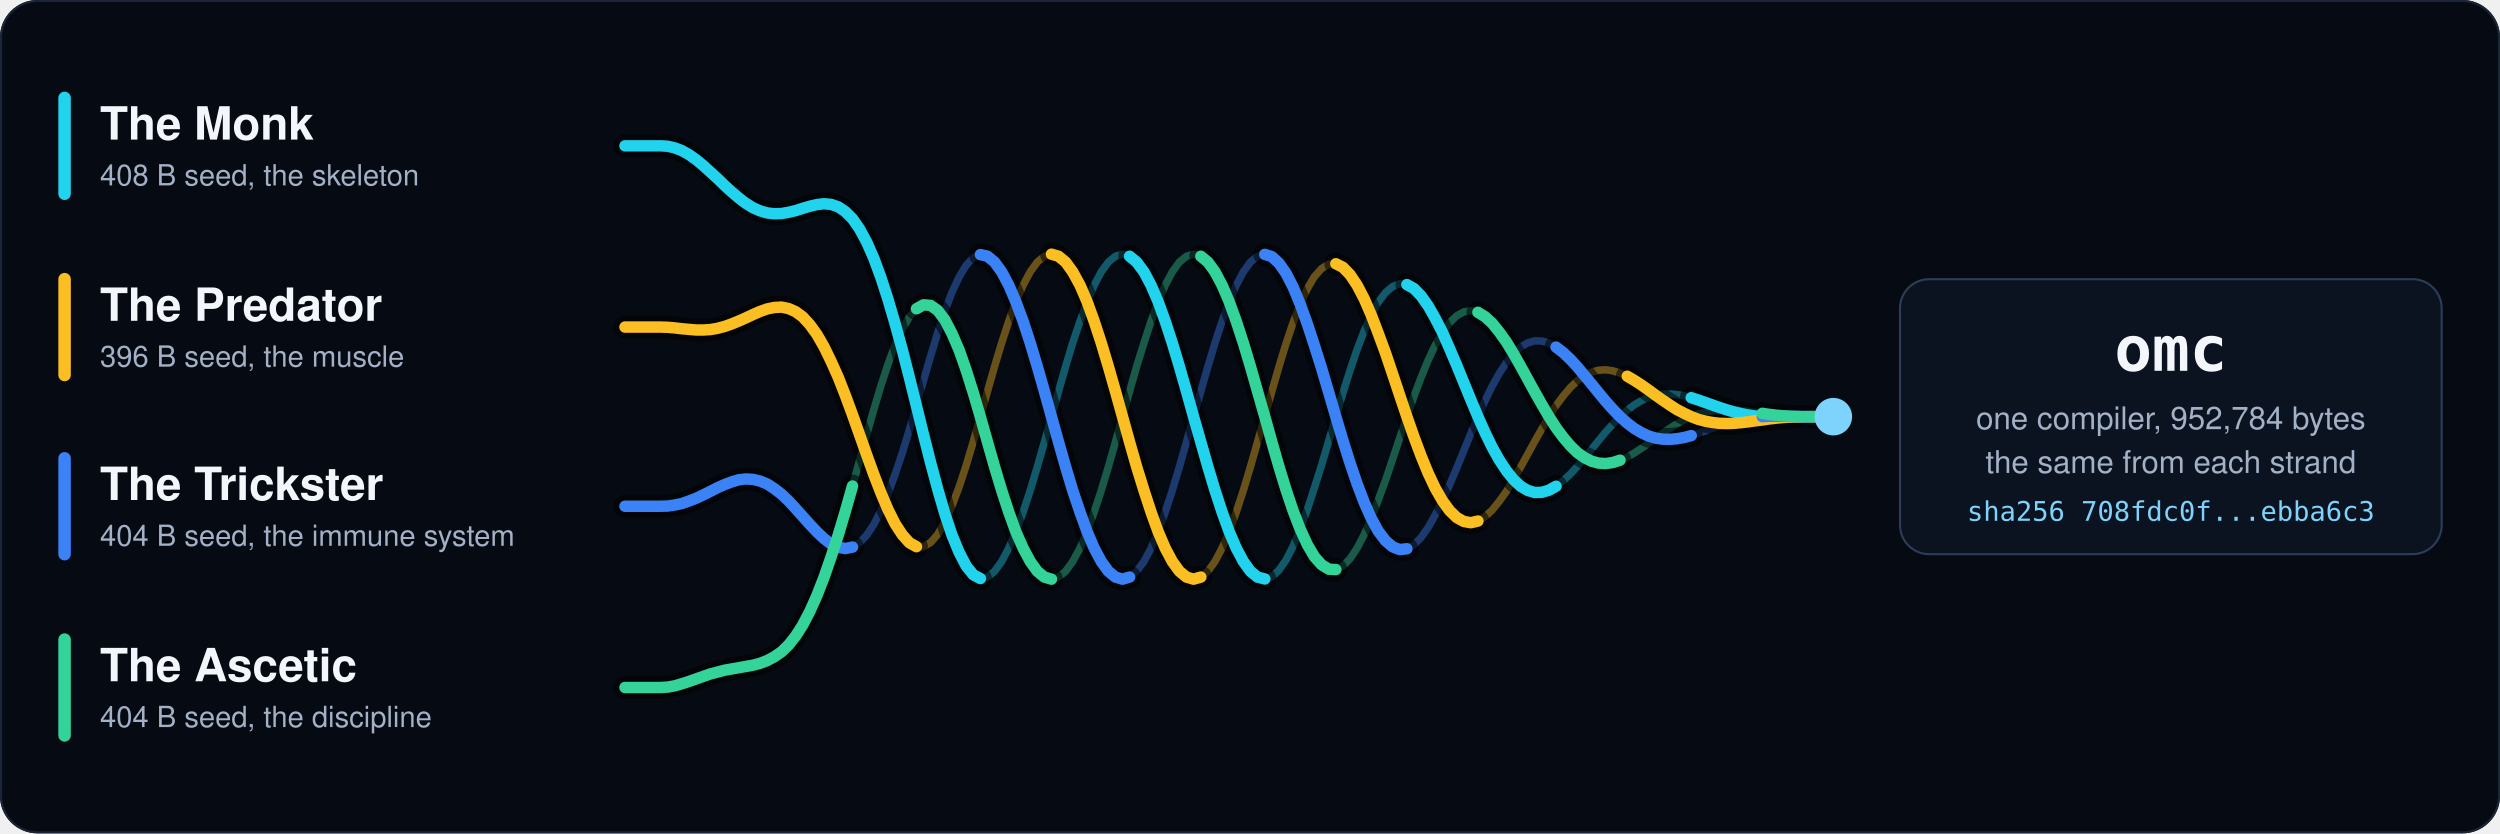
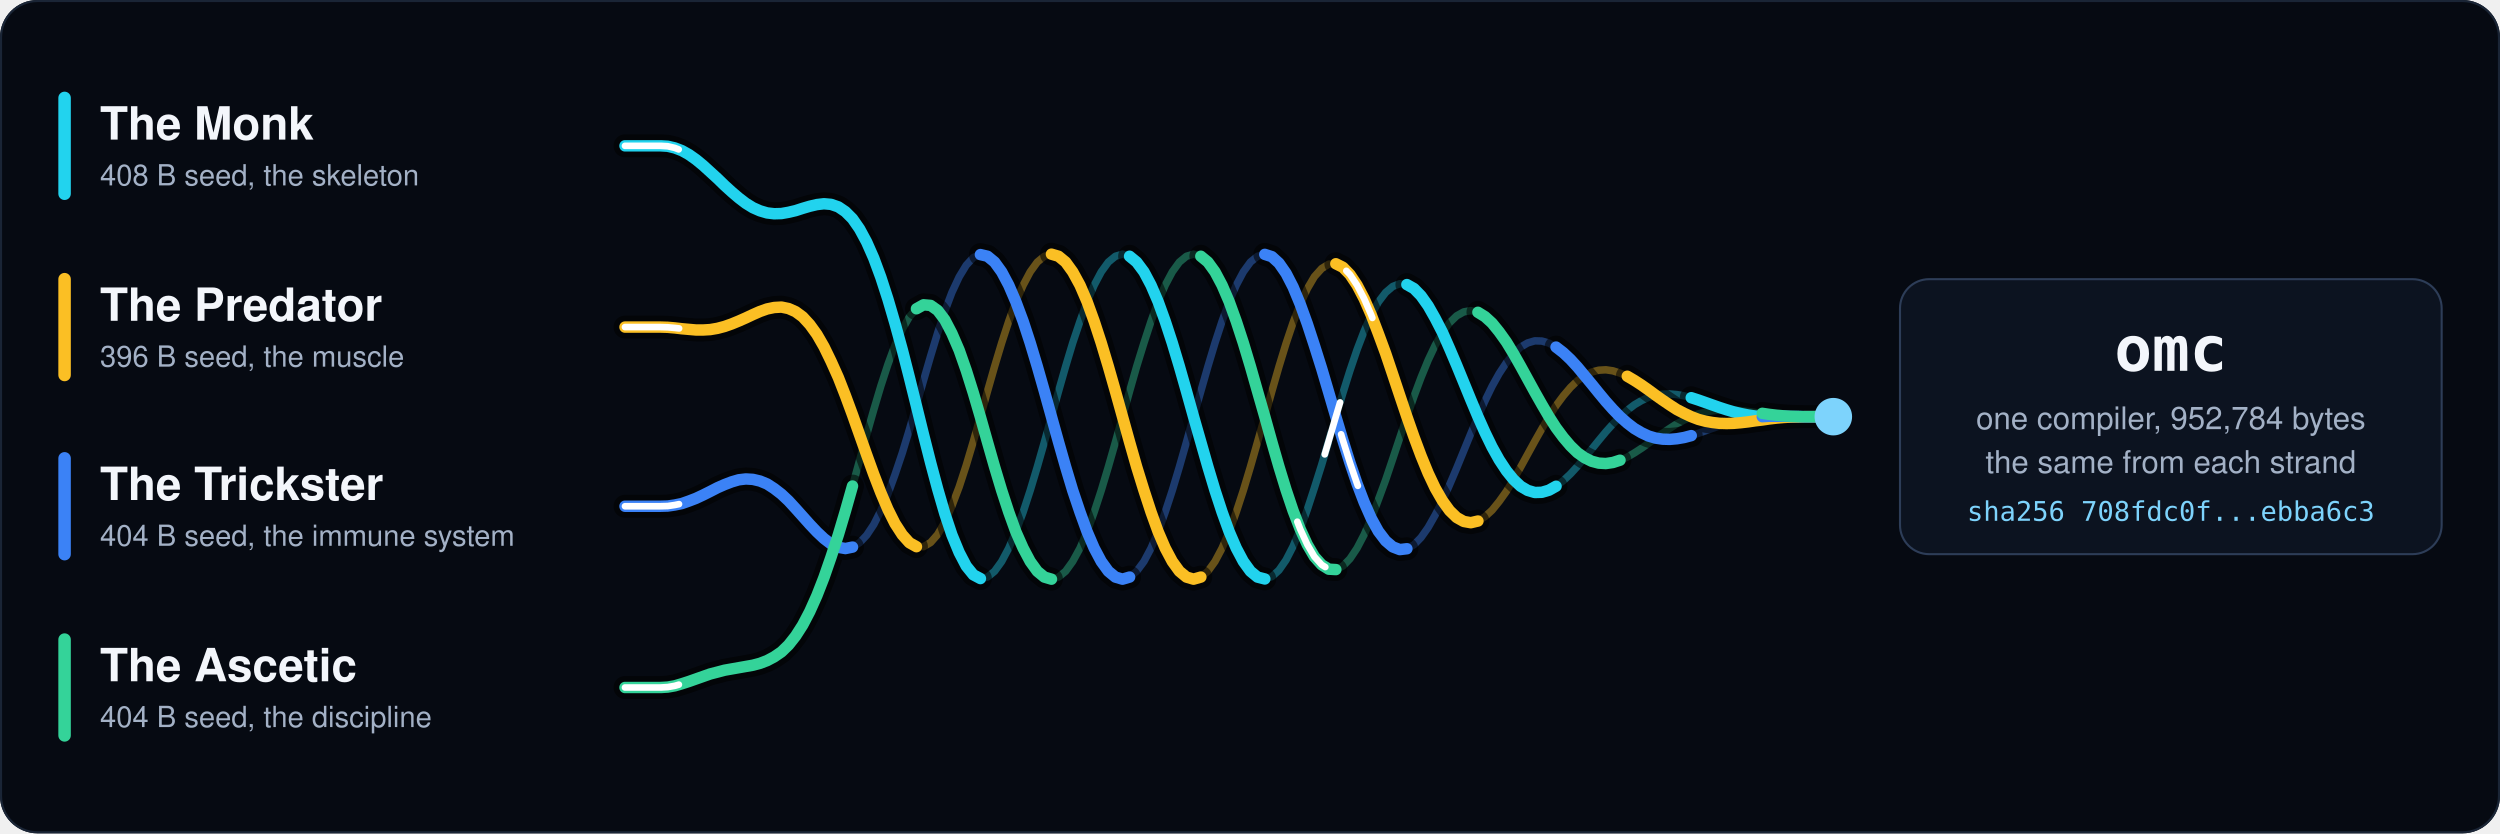
<svg xmlns="http://www.w3.org/2000/svg" width="1200" height="400" viewBox="0 0 1200 400" fill="none" stroke-linecap="round" stroke-linejoin="round">
-   <clipPath id="c">
-     <rect width="1200" height="400" rx="18" />
-   </clipPath>
  <rect width="1200" height="400" rx="18" fill="#060a12" />
  <rect x=".5" y=".5" width="1199" height="399" rx="17.5" stroke="#1a2536" />
  <g stroke-width="3.6" opacity=".4">
-     <path stroke="#22d3ee" d="M470.6 277.7L474 277L477.4 274.2L480.8 269.5L484.2 263.1L487.6 255.2L491.1 245.8L494.5 235.4L497.9 224.1L501.3 212.2L504.7 200L508.1 187.8L511.5 175.9L514.9 164.6L518.4 154.2L521.8 144.8L525.2 136.9L528.6 130.5L532 125.8L535.4 123L538.8 122L542.2 123M607.1 277.9L610.5 276.8L613.9 273.7L617.3 268.8L620.7 262.2L624.1 254L627.5 244.6L630.9 234.2L634.4 223.1L637.8 211.6L641.2 200L644.6 188.6L648 177.8L651.4 167.8L654.8 158.9L658.2 151.2L661.6 145L665.1 140.4L668.5 137.5L671.9 136.2L675.3 136.6M746.9 233.4L750.4 230.7L753.8 227.5L757.2 223.8L760.6 219.7L764 215.6L767.4 211.4L770.8 207.3L774.2 203.5L777.6 200L781.1 196.9L784.5 194.3L787.9 192.3L791.3 190.7L794.7 189.7L798.1 189.2L801.5 189.1L804.9 189.4L808.4 190L811.8 190.9" />
-     <path stroke="#fbbf24" d="M439.9 262.4L443.3 262.4L446.7 260.4L450.1 256.5L453.5 250.6L456.9 242.9L460.4 233.7L463.8 223.3L467.2 211.9L470.6 199.9L474 187.8L477.4 175.9L480.8 164.6L484.2 154.2L487.6 144.8L491.1 136.9L494.5 130.5L497.9 125.8L501.3 123L504.7 122M576.4 277L579.8 274.2L583.2 269.5L586.6 263.1L590 255.2L593.4 245.8L596.8 235.4L600.2 224.1L603.6 212.2L607.1 200L610.5 187.8L613.9 176L617.3 164.9L620.7 154.8L624.1 146L627.5 138.6L630.9 132.8L634.4 128.9L637.8 126.8L641.2 126.6M709.4 250.1L712.8 248L716.2 244.9L719.6 240.7L723.1 235.8L726.5 230.2L729.9 224.2L733.3 218L736.7 211.8L740.1 205.8L743.5 200L746.9 194.7L750.4 190L753.8 186L757.2 182.7L760.6 180.3L764 178.6L767.4 177.7L770.8 177.5L774.2 178L777.6 179.1L781.1 180.6" />
-     <path stroke="#3b82f6" d="M409.2 262.6L412.6 260.5L416 256.9L419.4 251.8L422.8 245.1L426.2 237.1L429.6 227.8L433.1 217.4L436.5 206.2L439.9 194.5L443.3 182.6L446.7 170.9L450.1 159.7L453.5 149.4L456.9 140.4L460.4 132.9L463.8 127.3L467.2 123.6L470.6 122.2M542.2 277L545.6 274.2L549.1 269.5L552.5 263.1L555.9 255.2L559.3 245.8L562.7 235.4L566.1 224.1L569.5 212.2L572.9 200L576.4 187.8L579.8 175.9L583.2 164.6L586.6 154.2L590 144.8L593.4 136.9L596.8 130.5L600.2 125.8L603.6 123L607.1 122.1M675.3 263.4L678.7 261.5L682.1 258L685.5 253.2L688.9 247.2L692.4 240.4L695.8 232.7L699.2 224.7L702.6 216.4L706 208.1L709.4 200L712.8 192.4L716.2 185.4L719.6 179.3L723.1 174L726.5 169.8L729.9 166.6L733.3 164.6L736.7 163.6L740.1 163.7L743.5 164.7L746.9 166.6M811.8 209.1L815.2 208L818.6 206.8L822 205.6L825.4 204.4L828.8 203.3L832.2 202.3L835.6 201.5L839.1 200.8L842.5 200.3L845.9 200" />
-     <path stroke="#34d399" d="M409.2 233.3L412.6 221L416 208.6L419.4 196.7L422.8 185.3L426.2 174.9L429.6 165.7L433.1 158L436.5 152.1L439.9 148.2M504.7 278L508.1 277L511.5 274.2L514.9 269.5L518.4 263.1L521.8 255.2L525.2 245.8L528.6 235.4L532 224.1L535.4 212.2L538.8 200L542.2 187.8L545.6 175.9L549.1 164.6L552.5 154.2L555.9 144.8L559.3 136.9L562.7 130.5L566.1 125.8L569.5 123L572.9 122L576.4 123M641.2 273.4L644.6 271.7L648 268.2L651.4 263.1L654.8 256.6L658.2 248.8L661.6 239.9L665.1 230.4L668.5 220.3L671.9 210.1L675.3 200L678.7 190.3L682.1 181.2L685.5 172.9L688.9 165.7L692.4 159.6L695.8 154.9L699.2 151.6L702.6 149.7L706 149.1L709.4 149.9M777.6 220.9L781.1 219.4L784.5 217.4L787.9 215.2L791.3 212.8L794.7 210.3L798.1 207.9L801.5 205.6L804.9 203.4L808.4 201.6L811.8 200L815.2 198.7L818.6 197.8L822 197.2L825.4 196.8L828.8 196.7L832.2 196.8L835.6 197.1L839.1 197.5L842.5 198L845.9 198.4" />
+     <path stroke="#22d3ee" d="M470.6 277.7L474.0 277.0L477.4 274.2L480.8 269.5L484.2 263.1L487.6 255.2L491.1 245.8L494.5 235.4L497.9 224.1L501.3 212.2L504.7 200.0L508.1 187.8L511.5 175.9L514.9 164.6L518.4 154.2L521.8 144.8L525.2 136.9L528.6 130.5L532.0 125.8L535.4 123.0L538.8 122.0L542.2 123.0M607.1 277.9L610.5 276.8L613.9 273.7L617.3 268.8L620.7 262.2L624.1 254.0L627.5 244.6L630.9 234.2L634.4 223.1L637.8 211.6L641.2 200.0L644.6 188.6L648.0 177.8L651.4 167.8L654.8 158.9L658.2 151.2L661.6 145.0L665.1 140.4L668.5 137.5L671.9 136.2L675.3 136.6M746.9 233.4L750.4 230.7L753.8 227.5L757.2 223.8L760.6 219.7L764.0 215.6L767.4 211.4L770.8 207.3L774.2 203.5L777.6 200.0L781.1 196.9L784.5 194.3L787.9 192.3L791.3 190.7L794.7 189.7L798.1 189.2L801.5 189.1L804.9 189.4L808.4 190.0L811.8 190.9" />
+     <path stroke="#fbbf24" d="M439.9 262.4L443.3 262.4L446.7 260.4L450.1 256.5L453.5 250.6L456.9 242.9L460.4 233.7L463.8 223.3L467.2 211.9L470.6 199.9L474.0 187.8L477.4 175.9L480.8 164.6L484.2 154.2L487.6 144.8L491.1 136.9L494.5 130.5L497.9 125.8L501.3 123.0L504.7 122.0M576.4 277.0L579.8 274.2L583.2 269.5L586.6 263.1L590.0 255.2L593.4 245.8L596.8 235.4L600.2 224.1L603.6 212.2L607.1 200.0L610.5 187.8L613.9 176.0L617.3 164.9L620.7 154.8L624.1 146.0L627.5 138.6L630.9 132.8L634.4 128.9L637.8 126.8L641.2 126.6M709.4 250.1L712.8 248.0L716.2 244.9L719.6 240.7L723.1 235.8L726.5 230.2L729.9 224.2L733.3 218.0L736.7 211.8L740.1 205.8L743.5 200.0L746.9 194.7L750.4 190.0L753.8 186.0L757.2 182.7L760.6 180.3L764.0 178.6L767.4 177.7L770.8 177.5L774.2 178.0L777.6 179.1L781.1 180.6" />
+     <path stroke="#3b82f6" d="M409.2 262.6L412.6 260.5L416.0 256.9L419.4 251.8L422.8 245.1L426.2 237.1L429.6 227.8L433.1 217.4L436.5 206.2L439.9 194.5L443.3 182.6L446.7 170.9L450.1 159.7L453.5 149.4L456.9 140.4L460.4 132.9L463.8 127.3L467.2 123.6L470.6 122.2M542.2 277.0L545.6 274.2L549.1 269.5L552.5 263.1L555.9 255.2L559.3 245.8L562.7 235.4L566.1 224.1L569.5 212.2L572.9 200.0L576.4 187.8L579.8 175.9L583.2 164.6L586.6 154.2L590.0 144.8L593.4 136.9L596.8 130.5L600.2 125.8L603.6 123.0L607.1 122.1M675.3 263.4L678.7 261.5L682.1 258.0L685.5 253.2L688.9 247.2L692.4 240.4L695.8 232.7L699.2 224.7L702.6 216.4L706.0 208.1L709.4 200.0L712.8 192.4L716.2 185.4L719.6 179.3L723.1 174.0L726.5 169.8L729.9 166.6L733.3 164.6L736.7 163.6L740.1 163.7L743.5 164.7L746.9 166.6M811.8 209.1L815.2 208.0L818.6 206.8L822.0 205.6L825.4 204.4L828.8 203.3L832.2 202.3L835.6 201.5L839.1 200.8L842.5 200.3L845.9 200.0" />
+     <path stroke="#34d399" d="M409.2 233.3L412.6 221.0L416.0 208.6L419.4 196.7L422.8 185.3L426.2 174.9L429.6 165.7L433.1 158.0L436.5 152.1L439.9 148.2M504.7 278.0L508.1 277.0L511.5 274.2L514.9 269.5L518.4 263.1L521.8 255.2L525.2 245.8L528.6 235.4L532.0 224.1L535.4 212.2L538.8 200.0L542.2 187.8L545.6 175.9L549.1 164.6L552.5 154.2L555.9 144.8L559.3 136.9L562.7 130.5L566.1 125.8L569.5 123.0L572.9 122.0L576.4 123.0M641.2 273.4L644.6 271.7L648.0 268.2L651.4 263.1L654.8 256.6L658.2 248.8L661.6 239.9L665.1 230.4L668.5 220.3L671.9 210.1L675.3 200.0L678.7 190.3L682.1 181.2L685.5 172.9L688.9 165.7L692.4 159.6L695.8 154.9L699.2 151.6L702.6 149.7L706.0 149.1L709.4 149.9M777.6 220.9L781.1 219.4L784.5 217.4L787.9 215.2L791.3 212.8L794.7 210.3L798.1 207.9L801.5 205.6L804.9 203.4L808.4 201.6L811.8 200.0L815.2 198.7L818.6 197.8L822.0 197.2L825.4 196.8L828.8 196.7L832.2 196.8L835.6 197.1L839.1 197.5L842.5 198.0L845.9 198.4" />
  </g>
-   <path stroke="#000000" stroke-opacity=".55" stroke-width="11" d="M300 70L303.4 70L306.8 70L310.2 70L313.6 70L317.1 70L320.5 70.2L323.9 71L327.3 72.3L330.7 74.2L334.1 76.6L337.5 79.4L340.9 82.5L344.4 85.7L347.8 89L351.2 92.1L354.6 95L358 97.6L361.4 99.7L364.8 101.2L368.2 102.2L371.6 102.6L375.1 102.5L378.5 101.9L381.9 101.1L385.3 100L388.7 99L392.1 98.2L395.5 97.8L398.9 98.1L402.4 99.3L405.8 101.6L409.2 105L412.6 109.9L416 116.2L419.4 123.9L422.8 133.1L426.2 143.6L429.6 155.2L433.1 167.9L436.5 181.2L439.9 194.9L443.3 208.7L446.7 222.1L450.1 234.8L453.5 246.5L456.9 256.7L460.4 265.2L463.8 271.7L467.2 275.9L470.6 277.7M542.2 123L545.6 125.8L549.1 130.5L552.5 136.9L555.9 144.8L559.3 154.2L562.7 164.6L566.1 175.9L569.5 187.8L572.9 200L576.4 212.2L579.8 224.1L583.2 235.4L586.6 245.8L590 255.2L593.4 263.1L596.8 269.5L600.2 274.2L603.6 277L607.1 277.9M675.3 136.6L678.7 138.5L682.1 142L685.5 146.8L688.9 152.8L692.4 159.6L695.8 167.3L699.2 175.3L702.6 183.6L706 191.9L709.4 200L712.8 207.6L716.2 214.6L719.6 220.7L723.1 226L726.5 230.2L729.9 233.4L733.3 235.4L736.7 236.4L740.1 236.3L743.5 235.3L746.9 233.4M811.8 190.9L815.2 192L818.6 193.2L822 194.4L825.4 195.6L828.8 196.7L832.2 197.7L835.6 198.5L839.1 199.2L842.5 199.7L845.9 200L849.3 200.2L852.7 200.2L856.1 200.2L859.5 200.1L862.9 200.1L866.4 200L869.8 200L873.2 200L876.6 200L880 200M300 157L303.4 157L306.8 157L310.2 157L313.6 157L317.1 157L320.5 157.1L323.9 157.4L327.3 157.8L330.7 158.1L334.1 158.4L337.5 158.4L340.9 158.2L344.4 157.6L347.8 156.7L351.2 155.5L354.6 154.1L358 152.6L361.4 151L364.8 149.5L368.2 148.3L371.6 147.6L375.1 147.4L378.5 148.1L381.9 149.6L385.3 152.1L388.7 155.8L392.1 160.5L395.5 166.4L398.9 173.4L402.4 181.2L405.8 189.9L409.2 199.1L412.6 208.7L416 218.3L419.4 227.7L422.8 236.5L426.2 244.5L429.6 251.3L433.1 256.7L436.5 260.5L439.9 262.4M504.7 122L508.1 123L511.5 125.8L514.9 130.5L518.4 136.9L521.8 144.8L525.2 154.2L528.6 164.6L532 175.9L535.4 187.8L538.8 200L542.2 212.2L545.6 224.1L549.1 235.4L552.5 245.8L555.9 255.2L559.3 263.1L562.7 269.5L566.1 274.2L569.5 277L572.9 278L576.4 277M641.2 126.6L644.6 128.3L648 131.8L651.4 136.9L654.8 143.4L658.2 151.2L661.6 160.1L665.1 169.6L668.5 179.7L671.9 189.9L675.3 200L678.7 209.7L682.1 218.8L685.5 227.1L688.9 234.3L692.4 240.4L695.8 245.1L699.2 248.4L702.6 250.3L706 250.9L709.4 250.1M781.1 180.6L784.5 182.6L787.9 184.8L791.3 187.2L794.7 189.7L798.1 192.1L801.5 194.4L804.9 196.6L808.4 198.4L811.8 200L815.2 201.3L818.6 202.2L822 202.8L825.4 203.2L828.8 203.3L832.2 203.2L835.6 202.9L839.1 202.5L842.5 202L845.9 201.6L849.3 201.1L852.7 200.7L856.1 200.4L859.5 200.2L862.9 200.1L866.4 200L869.8 200L873.2 200L876.6 200L880 200M300 243L303.4 243L306.8 243L310.2 243L313.6 243L317.1 243L320.5 242.9L323.9 242.4L327.3 241.7L330.7 240.5L334.1 239.2L337.5 237.6L340.9 235.9L344.4 234.1L347.8 232.6L351.2 231.3L354.6 230.3L358 229.9L361.4 230.1L364.8 230.9L368.2 232.3L371.6 234.5L375.1 237.2L378.5 240.4L381.9 244.1L385.3 247.9L388.7 251.7L392.1 255.3L395.5 258.5L398.9 261.1L402.4 262.7L405.8 263.3L409.2 262.6M470.6 122.2L474 123L477.4 125.8L480.8 130.5L484.2 136.9L487.6 144.8L491.1 154.2L494.5 164.6L497.9 175.9L501.3 187.8L504.7 200L508.1 212.2L511.5 224.1L514.9 235.4L518.4 245.8L521.8 255.2L525.2 263.1L528.6 269.5L532 274.2L535.4 277L538.8 278L542.2 277M607.1 122.1L610.5 123.2L613.9 126.3L617.3 131.2L620.7 137.8L624.1 146L627.5 155.4L630.9 165.8L634.4 176.9L637.8 188.4L641.2 200L644.6 211.4L648 222.2L651.4 232.2L654.8 241.1L658.2 248.8L661.6 255L665.1 259.6L668.5 262.5L671.9 263.8L675.3 263.4M746.9 166.6L750.4 169.3L753.8 172.5L757.2 176.2L760.6 180.3L764 184.4L767.4 188.6L770.8 192.7L774.2 196.5L777.6 200L781.1 203.1L784.5 205.7L787.9 207.7L791.3 209.3L794.7 210.3L798.1 210.8L801.5 210.9L804.9 210.6L808.4 210L811.8 209.1M845.9 200L849.3 199.8L852.7 199.8L856.1 199.8L859.5 199.9L862.9 199.9L866.4 200L869.8 200L873.2 200L876.6 200L880 200M300 330L303.4 330L306.8 330L310.2 330L313.6 330L317.1 330L320.5 329.8L323.9 329.2L327.3 328.2L330.7 327.1L334.1 325.9L337.5 324.7L340.9 323.5L344.4 322.6L347.8 321.7L351.2 321.1L354.6 320.5L358 319.9L361.4 319.3L364.8 318.4L368.2 317.1L371.6 315.3L375.1 312.9L378.5 309.6L381.9 305.3L385.3 300L388.7 293.5L392.1 285.9L395.5 277.2L398.9 267.4L402.4 256.7L405.8 245.3L409.2 233.3M439.9 148.2L443.3 146.3L446.7 146.6L450.1 149L453.5 153.5L456.9 160L460.4 168.1L463.8 177.8L467.2 188.6L470.6 200.2L474 212.2L477.4 224.1L480.8 235.4L484.2 245.8L487.6 255.2L491.1 263.1L494.5 269.5L497.9 274.2L501.3 277L504.7 278M576.4 123L579.8 125.8L583.2 130.5L586.6 136.9L590 144.8L593.4 154.2L596.8 164.6L600.2 175.9L603.6 187.8L607.1 200L610.5 212.2L613.9 224L617.3 235.1L620.7 245.2L624.1 254L627.5 261.4L630.9 267.2L634.4 271.1L637.8 273.2L641.2 273.4M709.4 149.9L712.8 152L716.2 155.1L719.6 159.3L723.1 164.2L726.5 169.8L729.9 175.8L733.3 182L736.7 188.2L740.1 194.2L743.5 200L746.9 205.3L750.4 210L753.8 214L757.2 217.3L760.6 219.7L764 221.4L767.4 222.3L770.8 222.5L774.2 222L777.6 220.9M845.9 198.4L849.3 198.9L852.7 199.3L856.1 199.6L859.5 199.8L862.9 199.9L866.4 200L869.8 200L873.2 200L876.6 200L880 200" />
+   <path stroke="#000000" stroke-opacity=".55" stroke-width="11" d="M300.0 70.0L303.4 70.0L306.8 70.0L310.2 70.0L313.6 70.0L317.1 70.0L320.5 70.2L323.9 71.0L327.3 72.3L330.7 74.2L334.1 76.6L337.5 79.4L340.9 82.5L344.4 85.7L347.8 89.0L351.2 92.1L354.6 95.0L358.0 97.6L361.4 99.7L364.8 101.2L368.2 102.2L371.6 102.6L375.1 102.5L378.5 101.9L381.9 101.1L385.3 100.0L388.7 99.0L392.1 98.2L395.5 97.8L398.9 98.1L402.4 99.3L405.8 101.6L409.2 105.0L412.6 109.9L416.0 116.2L419.4 123.9L422.8 133.1L426.2 143.6L429.6 155.2L433.1 167.9L436.5 181.2L439.9 194.9L443.3 208.7L446.7 222.1L450.1 234.8L453.5 246.5L456.9 256.7L460.4 265.2L463.8 271.7L467.2 275.9L470.6 277.7M542.2 123.0L545.6 125.8L549.1 130.5L552.5 136.9L555.9 144.8L559.3 154.2L562.7 164.6L566.1 175.9L569.5 187.8L572.9 200.0L576.4 212.2L579.8 224.1L583.2 235.4L586.6 245.8L590.0 255.2L593.4 263.1L596.8 269.5L600.2 274.2L603.6 277.0L607.1 277.9M675.3 136.6L678.7 138.5L682.1 142.0L685.5 146.8L688.9 152.8L692.4 159.6L695.8 167.3L699.2 175.3L702.6 183.6L706.0 191.9L709.4 200.0L712.8 207.6L716.2 214.6L719.6 220.7L723.1 226.0L726.5 230.2L729.9 233.4L733.3 235.4L736.7 236.4L740.1 236.3L743.5 235.3L746.9 233.4M811.8 190.9L815.2 192.0L818.6 193.2L822.0 194.4L825.4 195.6L828.8 196.7L832.2 197.7L835.6 198.5L839.1 199.2L842.5 199.7L845.9 200.0L849.3 200.2L852.7 200.2L856.1 200.2L859.5 200.1L862.9 200.1L866.4 200.0L869.8 200.0L873.2 200.0L876.6 200.0L880.0 200.0M300.0 157.0L303.4 157.0L306.8 157.0L310.2 157.0L313.6 157.0L317.1 157.0L320.5 157.1L323.9 157.4L327.3 157.8L330.7 158.1L334.1 158.4L337.5 158.4L340.9 158.2L344.4 157.6L347.8 156.7L351.2 155.5L354.6 154.1L358.0 152.6L361.4 151.0L364.8 149.5L368.2 148.3L371.6 147.6L375.1 147.4L378.5 148.1L381.9 149.6L385.3 152.1L388.7 155.8L392.1 160.5L395.5 166.4L398.9 173.4L402.4 181.2L405.8 189.9L409.2 199.1L412.6 208.7L416.0 218.3L419.4 227.7L422.8 236.5L426.2 244.5L429.6 251.3L433.1 256.7L436.5 260.5L439.9 262.4M504.7 122.0L508.1 123.0L511.5 125.8L514.9 130.5L518.4 136.9L521.8 144.8L525.2 154.2L528.6 164.6L532.0 175.9L535.4 187.8L538.8 200.0L542.2 212.2L545.6 224.1L549.1 235.4L552.5 245.8L555.9 255.2L559.3 263.1L562.7 269.5L566.1 274.2L569.5 277.0L572.9 278.0L576.4 277.0M641.2 126.6L644.6 128.3L648.0 131.8L651.4 136.9L654.8 143.4L658.2 151.2L661.6 160.1L665.1 169.6L668.5 179.7L671.9 189.9L675.3 200.0L678.7 209.7L682.1 218.8L685.5 227.1L688.9 234.3L692.4 240.4L695.8 245.1L699.2 248.4L702.6 250.3L706.0 250.9L709.4 250.1M781.1 180.6L784.5 182.6L787.9 184.8L791.3 187.2L794.7 189.7L798.1 192.1L801.5 194.4L804.9 196.6L808.4 198.4L811.8 200.0L815.2 201.3L818.6 202.2L822.0 202.8L825.4 203.2L828.8 203.3L832.2 203.2L835.6 202.9L839.1 202.5L842.5 202.0L845.9 201.6L849.3 201.1L852.7 200.7L856.1 200.4L859.5 200.2L862.9 200.1L866.4 200.0L869.8 200.0L873.2 200.0L876.6 200.0L880.0 200.0M300.0 243.0L303.4 243.0L306.8 243.0L310.2 243.0L313.6 243.0L317.1 243.0L320.5 242.9L323.9 242.4L327.3 241.7L330.7 240.5L334.1 239.2L337.5 237.6L340.9 235.9L344.4 234.1L347.8 232.6L351.2 231.3L354.6 230.3L358.0 229.9L361.4 230.1L364.8 230.9L368.2 232.3L371.6 234.5L375.1 237.2L378.5 240.4L381.9 244.1L385.3 247.9L388.7 251.7L392.1 255.3L395.5 258.5L398.9 261.1L402.4 262.7L405.8 263.3L409.2 262.6M470.6 122.2L474.0 123.0L477.4 125.8L480.8 130.5L484.2 136.9L487.6 144.8L491.1 154.2L494.5 164.6L497.9 175.9L501.3 187.8L504.7 200.0L508.1 212.2L511.5 224.1L514.9 235.4L518.4 245.8L521.8 255.2L525.2 263.1L528.6 269.5L532.0 274.2L535.4 277.0L538.8 278.0L542.2 277.0M607.1 122.1L610.5 123.2L613.9 126.3L617.3 131.2L620.7 137.8L624.1 146.0L627.5 155.4L630.9 165.8L634.4 176.9L637.8 188.4L641.2 200.0L644.6 211.4L648.0 222.2L651.4 232.2L654.8 241.1L658.2 248.8L661.6 255.0L665.1 259.6L668.5 262.5L671.9 263.8L675.3 263.4M746.9 166.6L750.4 169.3L753.8 172.5L757.2 176.2L760.6 180.3L764.0 184.4L767.4 188.6L770.8 192.7L774.2 196.5L777.6 200.0L781.1 203.1L784.5 205.7L787.9 207.7L791.3 209.3L794.7 210.3L798.1 210.8L801.5 210.9L804.9 210.6L808.4 210.0L811.8 209.1M845.9 200.0L849.3 199.8L852.7 199.8L856.1 199.8L859.5 199.9L862.9 199.9L866.4 200.0L869.8 200.0L873.2 200.0L876.6 200.0L880.0 200.0M300.0 330.0L303.4 330.0L306.8 330.0L310.2 330.0L313.6 330.0L317.1 330.0L320.5 329.8L323.9 329.2L327.3 328.2L330.7 327.1L334.1 325.9L337.5 324.7L340.9 323.5L344.4 322.6L347.8 321.7L351.2 321.1L354.6 320.5L358.0 319.9L361.4 319.3L364.8 318.4L368.2 317.1L371.6 315.3L375.1 312.9L378.5 309.6L381.9 305.3L385.3 300.0L388.7 293.5L392.1 285.9L395.5 277.2L398.9 267.4L402.4 256.7L405.8 245.3L409.2 233.3M439.9 148.2L443.3 146.3L446.7 146.6L450.1 149.0L453.5 153.5L456.9 160.0L460.4 168.1L463.8 177.8L467.2 188.6L470.6 200.2L474.0 212.2L477.4 224.1L480.8 235.4L484.2 245.8L487.6 255.2L491.1 263.1L494.5 269.5L497.9 274.2L501.3 277.0L504.7 278.0M576.4 123.0L579.8 125.8L583.2 130.5L586.6 136.9L590.0 144.8L593.4 154.2L596.8 164.6L600.2 175.9L603.6 187.8L607.1 200.0L610.5 212.2L613.9 224.0L617.3 235.1L620.7 245.2L624.1 254.0L627.5 261.4L630.9 267.2L634.4 271.1L637.8 273.2L641.2 273.4M709.4 149.9L712.8 152.0L716.2 155.1L719.6 159.3L723.1 164.2L726.5 169.8L729.9 175.8L733.3 182.0L736.7 188.2L740.1 194.2L743.5 200.0L746.9 205.3L750.4 210.0L753.8 214.0L757.2 217.3L760.6 219.7L764.0 221.4L767.4 222.3L770.8 222.5L774.2 222.0L777.6 220.9M845.9 198.4L849.3 198.9L852.7 199.3L856.1 199.6L859.5 199.8L862.9 199.9L866.4 200.0L869.8 200.0L873.2 200.0L876.6 200.0L880.0 200.0" />
  <g stroke-width="5.5">
-     <path stroke="#22d3ee" d="M300 70L303.4 70L306.8 70L310.2 70L313.6 70L317.1 70L320.5 70.2L323.9 71L327.3 72.3L330.7 74.2L334.1 76.6L337.5 79.4L340.9 82.5L344.4 85.7L347.8 89L351.2 92.1L354.6 95L358 97.6L361.4 99.7L364.8 101.2L368.2 102.2L371.6 102.6L375.1 102.5L378.5 101.9L381.9 101.1L385.3 100L388.7 99L392.1 98.2L395.5 97.8L398.9 98.1L402.4 99.3L405.8 101.6L409.2 105L412.6 109.9L416 116.2L419.4 123.9L422.8 133.1L426.2 143.6L429.6 155.2L433.1 167.9L436.5 181.2L439.9 194.9L443.3 208.7L446.7 222.1L450.1 234.8L453.5 246.5L456.9 256.7L460.4 265.2L463.8 271.7L467.2 275.9L470.6 277.7M542.2 123L545.6 125.8L549.1 130.5L552.5 136.9L555.9 144.8L559.3 154.2L562.7 164.6L566.1 175.9L569.5 187.8L572.9 200L576.4 212.2L579.8 224.1L583.2 235.4L586.6 245.8L590 255.2L593.4 263.1L596.8 269.5L600.2 274.2L603.6 277L607.1 277.9M675.3 136.6L678.7 138.5L682.1 142L685.5 146.8L688.9 152.8L692.4 159.6L695.8 167.3L699.2 175.3L702.6 183.6L706 191.9L709.4 200L712.8 207.6L716.2 214.6L719.6 220.7L723.1 226L726.5 230.2L729.9 233.4L733.3 235.4L736.7 236.4L740.1 236.3L743.5 235.3L746.9 233.4M811.8 190.9L815.2 192L818.6 193.2L822 194.4L825.4 195.6L828.8 196.7L832.2 197.7L835.6 198.5L839.1 199.2L842.5 199.7L845.9 200L849.3 200.2L852.7 200.2L856.1 200.2L859.5 200.1L862.9 200.1L866.4 200L869.8 200L873.2 200L876.6 200L880 200" />
-     <path stroke="#fbbf24" d="M300 157L303.4 157L306.8 157L310.2 157L313.6 157L317.1 157L320.5 157.1L323.9 157.4L327.3 157.8L330.7 158.1L334.1 158.4L337.5 158.4L340.9 158.2L344.4 157.6L347.8 156.7L351.2 155.5L354.6 154.1L358 152.6L361.4 151L364.8 149.5L368.2 148.3L371.6 147.6L375.1 147.4L378.5 148.1L381.9 149.6L385.3 152.1L388.7 155.8L392.1 160.5L395.5 166.4L398.9 173.4L402.4 181.2L405.8 189.9L409.2 199.1L412.6 208.7L416 218.3L419.4 227.7L422.8 236.5L426.2 244.5L429.6 251.3L433.1 256.7L436.5 260.5L439.9 262.4M504.7 122L508.1 123L511.5 125.8L514.9 130.5L518.4 136.9L521.8 144.8L525.2 154.2L528.6 164.6L532 175.9L535.4 187.8L538.8 200L542.2 212.2L545.6 224.1L549.1 235.4L552.5 245.8L555.9 255.2L559.3 263.1L562.7 269.5L566.1 274.2L569.5 277L572.9 278L576.4 277M641.2 126.6L644.6 128.3L648 131.8L651.4 136.9L654.8 143.4L658.2 151.2L661.6 160.1L665.1 169.6L668.5 179.7L671.9 189.9L675.3 200L678.7 209.7L682.1 218.8L685.5 227.1L688.9 234.3L692.4 240.4L695.8 245.1L699.2 248.4L702.6 250.3L706 250.9L709.4 250.1M781.1 180.6L784.5 182.6L787.9 184.8L791.3 187.2L794.7 189.7L798.1 192.1L801.5 194.4L804.9 196.6L808.4 198.4L811.8 200L815.2 201.3L818.6 202.2L822 202.8L825.4 203.2L828.8 203.3L832.2 203.2L835.6 202.9L839.1 202.5L842.5 202L845.9 201.6L849.3 201.1L852.7 200.7L856.1 200.4L859.5 200.2L862.9 200.1L866.4 200L869.8 200L873.2 200L876.6 200L880 200" />
-     <path stroke="#3b82f6" d="M300 243L303.4 243L306.8 243L310.2 243L313.6 243L317.1 243L320.5 242.9L323.9 242.4L327.3 241.7L330.7 240.5L334.1 239.2L337.5 237.6L340.9 235.9L344.4 234.1L347.8 232.6L351.2 231.3L354.6 230.3L358 229.9L361.4 230.1L364.8 230.9L368.2 232.3L371.6 234.5L375.1 237.2L378.5 240.4L381.9 244.1L385.3 247.9L388.7 251.7L392.1 255.3L395.5 258.5L398.9 261.1L402.4 262.7L405.8 263.3L409.2 262.6M470.6 122.2L474 123L477.4 125.8L480.8 130.5L484.2 136.9L487.6 144.8L491.1 154.2L494.5 164.6L497.9 175.9L501.3 187.8L504.7 200L508.1 212.2L511.5 224.1L514.9 235.4L518.4 245.8L521.8 255.2L525.2 263.1L528.6 269.5L532 274.2L535.4 277L538.8 278L542.2 277M607.1 122.1L610.5 123.2L613.9 126.3L617.3 131.2L620.7 137.8L624.1 146L627.5 155.4L630.9 165.8L634.4 176.9L637.8 188.4L641.2 200L644.6 211.4L648 222.2L651.4 232.2L654.8 241.1L658.2 248.8L661.6 255L665.1 259.6L668.5 262.5L671.9 263.8L675.3 263.4M746.9 166.6L750.4 169.3L753.8 172.5L757.2 176.2L760.6 180.3L764 184.4L767.4 188.6L770.8 192.7L774.2 196.5L777.6 200L781.1 203.1L784.5 205.7L787.9 207.7L791.3 209.3L794.7 210.3L798.1 210.8L801.5 210.9L804.9 210.6L808.4 210L811.8 209.1M845.9 200L849.3 199.8L852.7 199.8L856.1 199.8L859.5 199.9L862.9 199.9L866.4 200L869.8 200L873.2 200L876.6 200L880 200" />
-     <path stroke="#34d399" d="M300 330L303.4 330L306.8 330L310.2 330L313.6 330L317.1 330L320.5 329.8L323.9 329.2L327.3 328.2L330.7 327.1L334.1 325.9L337.5 324.7L340.9 323.5L344.4 322.6L347.8 321.7L351.2 321.1L354.6 320.5L358 319.9L361.4 319.3L364.8 318.4L368.2 317.1L371.6 315.3L375.1 312.9L378.5 309.6L381.9 305.3L385.3 300L388.7 293.5L392.1 285.9L395.5 277.2L398.9 267.4L402.4 256.7L405.8 245.3L409.2 233.3M439.9 148.2L443.3 146.3L446.7 146.6L450.1 149L453.5 153.5L456.9 160L460.4 168.1L463.8 177.8L467.2 188.6L470.6 200.2L474 212.2L477.4 224.1L480.8 235.4L484.2 245.8L487.6 255.2L491.1 263.1L494.5 269.5L497.9 274.2L501.3 277L504.7 278M576.4 123L579.8 125.8L583.2 130.5L586.6 136.9L590 144.8L593.4 154.2L596.8 164.6L600.2 175.9L603.6 187.8L607.1 200L610.5 212.2L613.9 224L617.3 235.1L620.7 245.2L624.1 254L627.5 261.4L630.9 267.2L634.4 271.1L637.8 273.2L641.2 273.4M709.4 149.9L712.8 152L716.2 155.1L719.6 159.3L723.1 164.2L726.5 169.8L729.9 175.8L733.3 182L736.7 188.2L740.1 194.2L743.5 200L746.9 205.3L750.4 210L753.8 214L757.2 217.3L760.6 219.7L764 221.4L767.4 222.3L770.8 222.5L774.2 222L777.6 220.9M845.9 198.4L849.3 198.9L852.7 199.3L856.1 199.6L859.5 199.8L862.9 199.9L866.4 200L869.8 200L873.2 200L876.6 200L880 200" />
+     <path stroke="#22d3ee" d="M300.0 70.0L303.4 70.0L306.8 70.0L310.2 70.0L313.6 70.0L317.1 70.0L320.5 70.2L323.9 71.0L327.3 72.3L330.7 74.2L334.1 76.6L337.5 79.4L340.9 82.5L344.4 85.7L347.8 89.0L351.2 92.1L354.6 95.0L358.0 97.6L361.4 99.7L364.8 101.2L368.2 102.2L371.6 102.6L375.1 102.5L378.5 101.9L381.9 101.1L385.3 100.0L388.7 99.0L392.1 98.2L395.5 97.8L398.9 98.1L402.4 99.3L405.8 101.6L409.2 105.0L412.6 109.9L416.0 116.2L419.4 123.9L422.8 133.1L426.2 143.6L429.6 155.2L433.1 167.9L436.5 181.2L439.9 194.9L443.3 208.7L446.7 222.1L450.1 234.8L453.5 246.5L456.9 256.7L460.4 265.2L463.8 271.7L467.2 275.9L470.6 277.7M542.2 123.0L545.6 125.8L549.1 130.5L552.5 136.9L555.9 144.8L559.3 154.2L562.7 164.6L566.1 175.9L569.5 187.8L572.9 200.0L576.4 212.2L579.8 224.1L583.2 235.4L586.6 245.8L590.0 255.2L593.4 263.1L596.8 269.5L600.2 274.2L603.6 277.0L607.1 277.9M675.3 136.6L678.7 138.5L682.1 142.0L685.5 146.8L688.9 152.8L692.4 159.6L695.8 167.3L699.2 175.3L702.6 183.6L706.0 191.9L709.4 200.0L712.8 207.6L716.2 214.6L719.6 220.7L723.1 226.0L726.5 230.2L729.9 233.4L733.3 235.4L736.7 236.4L740.1 236.3L743.5 235.3L746.9 233.4M811.8 190.9L815.2 192.0L818.6 193.2L822.0 194.4L825.4 195.6L828.8 196.7L832.2 197.7L835.6 198.5L839.1 199.2L842.5 199.7L845.9 200.0L849.3 200.2L852.7 200.2L856.1 200.2L859.5 200.1L862.9 200.1L866.4 200.0L869.8 200.0L873.2 200.0L876.6 200.0L880.0 200.0" />
+     <path stroke="#fbbf24" d="M300.0 157.0L303.4 157.0L306.8 157.0L310.2 157.0L313.6 157.0L317.1 157.0L320.5 157.1L323.9 157.4L327.3 157.8L330.7 158.1L334.1 158.4L337.5 158.4L340.9 158.2L344.4 157.6L347.8 156.7L351.2 155.5L354.6 154.1L358.0 152.6L361.4 151.0L364.8 149.5L368.2 148.3L371.6 147.6L375.1 147.4L378.5 148.1L381.9 149.6L385.3 152.1L388.7 155.8L392.1 160.5L395.5 166.4L398.9 173.4L402.4 181.2L405.8 189.9L409.2 199.1L412.6 208.7L416.0 218.3L419.4 227.7L422.8 236.5L426.2 244.5L429.6 251.3L433.1 256.7L436.5 260.5L439.9 262.4M504.7 122.0L508.1 123.0L511.5 125.8L514.9 130.5L518.4 136.9L521.8 144.8L525.2 154.2L528.6 164.6L532.0 175.9L535.4 187.8L538.8 200.0L542.2 212.2L545.6 224.1L549.1 235.4L552.5 245.8L555.9 255.2L559.3 263.1L562.7 269.5L566.1 274.2L569.5 277.0L572.9 278.0L576.4 277.0M641.2 126.6L644.6 128.3L648.0 131.8L651.4 136.9L654.8 143.4L658.2 151.2L661.6 160.1L665.1 169.6L668.5 179.7L671.9 189.9L675.3 200.0L678.7 209.7L682.1 218.8L685.5 227.1L688.9 234.3L692.4 240.4L695.8 245.1L699.2 248.4L702.6 250.3L706.0 250.9L709.4 250.1M781.1 180.6L784.5 182.6L787.9 184.8L791.3 187.2L794.7 189.7L798.1 192.1L801.5 194.4L804.9 196.6L808.4 198.4L811.8 200.0L815.2 201.3L818.6 202.2L822.0 202.8L825.4 203.2L828.8 203.3L832.2 203.2L835.6 202.9L839.1 202.5L842.5 202.0L845.9 201.6L849.3 201.1L852.7 200.7L856.1 200.4L859.5 200.2L862.9 200.1L866.4 200.0L869.8 200.0L873.2 200.0L876.6 200.0L880.0 200.0" />
+     <path stroke="#3b82f6" d="M300.0 243.0L303.4 243.0L306.8 243.0L310.2 243.0L313.6 243.0L317.1 243.0L320.5 242.9L323.9 242.4L327.3 241.7L330.7 240.5L334.1 239.2L337.5 237.6L340.9 235.9L344.4 234.1L347.8 232.6L351.2 231.3L354.6 230.3L358.0 229.9L361.4 230.1L364.8 230.9L368.2 232.3L371.6 234.5L375.1 237.2L378.5 240.4L381.9 244.1L385.3 247.9L388.7 251.7L392.1 255.3L395.5 258.5L398.9 261.1L402.4 262.7L405.8 263.3L409.2 262.6M470.6 122.2L474.0 123.0L477.4 125.8L480.8 130.5L484.2 136.9L487.6 144.8L491.1 154.2L494.5 164.6L497.9 175.9L501.3 187.8L504.7 200.0L508.1 212.2L511.5 224.1L514.9 235.4L518.4 245.8L521.8 255.2L525.2 263.1L528.6 269.5L532.0 274.2L535.4 277.0L538.8 278.0L542.2 277.0M607.1 122.1L610.5 123.2L613.9 126.3L617.3 131.2L620.7 137.8L624.1 146.0L627.5 155.4L630.9 165.8L634.4 176.9L637.8 188.4L641.2 200.0L644.6 211.4L648.0 222.2L651.4 232.2L654.8 241.1L658.2 248.8L661.6 255.0L665.1 259.6L668.5 262.5L671.9 263.8L675.3 263.4M746.9 166.6L750.4 169.3L753.8 172.5L757.2 176.2L760.6 180.3L764.0 184.4L767.4 188.6L770.8 192.7L774.2 196.5L777.6 200.0L781.1 203.1L784.5 205.7L787.9 207.7L791.3 209.3L794.7 210.3L798.1 210.8L801.5 210.9L804.9 210.6L808.4 210.0L811.8 209.1M845.9 200.0L849.3 199.8L852.7 199.8L856.1 199.8L859.5 199.9L862.9 199.9L866.4 200.0L869.8 200.0L873.2 200.0L876.6 200.0L880.0 200.0" />
+     <path stroke="#34d399" d="M300.0 330.0L303.4 330.0L306.8 330.0L310.2 330.0L313.6 330.0L317.1 330.0L320.5 329.8L323.9 329.2L327.3 328.2L330.7 327.1L334.1 325.9L337.5 324.7L340.9 323.5L344.4 322.6L347.8 321.7L351.2 321.1L354.6 320.5L358.0 319.9L361.4 319.3L364.8 318.4L368.2 317.1L371.6 315.3L375.1 312.9L378.5 309.6L381.9 305.3L385.3 300.0L388.7 293.5L392.1 285.9L395.5 277.2L398.9 267.4L402.4 256.7L405.8 245.3L409.2 233.3M439.9 148.2L443.3 146.3L446.7 146.6L450.1 149.0L453.5 153.5L456.9 160.0L460.4 168.1L463.8 177.8L467.2 188.6L470.6 200.2L474.0 212.2L477.4 224.1L480.8 235.4L484.2 245.8L487.6 255.2L491.1 263.1L494.5 269.5L497.9 274.2L501.3 277.0L504.7 278.0M576.4 123.0L579.8 125.8L583.2 130.5L586.6 136.9L590.0 144.8L593.4 154.2L596.8 164.6L600.2 175.9L603.6 187.8L607.1 200.0L610.5 212.2L613.9 224.0L617.3 235.1L620.7 245.2L624.1 254.0L627.5 261.4L630.9 267.2L634.4 271.1L637.8 273.2L641.2 273.4M709.4 149.9L712.8 152.0L716.2 155.1L719.6 159.3L723.1 164.2L726.5 169.8L729.9 175.8L733.3 182.0L736.7 188.2L740.1 194.2L743.5 200.0L746.9 205.3L750.4 210.0L753.8 214.0L757.2 217.3L760.6 219.7L764.0 221.4L767.4 222.3L770.8 222.5L774.2 222.0L777.6 220.9M845.9 198.4L849.3 198.9L852.7 199.3L856.1 199.6L859.5 199.8L862.9 199.9L866.4 200.0L869.8 200.0L873.2 200.0L876.6 200.0L880.0 200.0" />
+   </g>
+   <g stroke="#ffffff" stroke-width="3.2" stroke-dasharray="26 700">
+     <path d="M300.0 70.0L303.4 70.0L306.8 70.0L310.2 70.0L313.6 70.0L317.1 70.0L320.5 70.2L323.9 71.0L327.3 72.3L330.7 74.2L334.1 76.6L337.5 79.4L340.9 82.5L344.4 85.7L347.8 89.0L351.2 92.1L354.6 95.0L358.0 97.6L361.4 99.7L364.8 101.2L368.2 102.2L371.6 102.6L375.1 102.5L378.5 101.9L381.9 101.1L385.3 100.0L388.7 99.0L392.1 98.2L395.5 97.8L398.9 98.1L402.4 99.3L405.8 101.6L409.2 105.0L412.6 109.9L416.0 116.2L419.4 123.9L422.8 133.1L426.2 143.6L429.6 155.2L433.1 167.9L436.5 181.2L439.9 194.9L443.3 208.7L446.7 222.1L450.1 234.8L453.5 246.5L456.9 256.7L460.4 265.2L463.8 271.7L467.2 275.9L470.6 277.7L474.0 277.0L477.4 274.2L480.8 269.5L484.2 263.1L487.6 255.2L491.1 245.8L494.5 235.4L497.9 224.1L501.3 212.2L504.7 200.0L508.1 187.8L511.5 175.9L514.9 164.6L518.4 154.2L521.8 144.8L525.2 136.9L528.6 130.5L532.0 125.8L535.4 123.0L538.8 122.0L542.2 123.0L545.6 125.8L549.1 130.5L552.5 136.9L555.9 144.8L559.3 154.2L562.7 164.6L566.1 175.9L569.5 187.8L572.9 200.0L576.4 212.2L579.8 224.1L583.2 235.4L586.6 245.8L590.0 255.2L593.4 263.1L596.8 269.5L600.2 274.2L603.6 277.0L607.1 277.9L610.5 276.8L613.9 273.7L617.3 268.8L620.7 262.2L624.1 254.0L627.5 244.6L630.9 234.2L634.4 223.1L637.8 211.6L641.2 200.0L644.6 188.6L648.0 177.8L651.4 167.8L654.8 158.9L658.2 151.2L661.6 145.0L665.1 140.4L668.5 137.5L671.9 136.2L675.3 136.6L678.7 138.5L682.1 142.0L685.5 146.8L688.9 152.8L692.4 159.6L695.8 167.3L699.2 175.3L702.6 183.6L706.0 191.9L709.4 200.0L712.8 207.6L716.2 214.6L719.6 220.7L723.1 226.0L726.5 230.2L729.9 233.4L733.3 235.4L736.7 236.4L740.1 236.3L743.5 235.3L746.9 233.4L750.4 230.7L753.8 227.5L757.2 223.8L760.6 219.7L764.0 215.6L767.4 211.4L770.8 207.3L774.2 203.5L777.6 200.0L781.1 196.9L784.5 194.3L787.9 192.3L791.3 190.7L794.7 189.7L798.1 189.2L801.5 189.1L804.9 189.4L808.4 190.0L811.8 190.9L815.2 192.0L818.6 193.2L822.0 194.4L825.4 195.6L828.8 196.7L832.2 197.7L835.6 198.5L839.1 199.2L842.5 199.7L845.9 200.0L849.3 200.2L852.7 200.2L856.1 200.2L859.5 200.1L862.9 200.1L866.4 200.0L869.8 200.0L873.2 200.0L876.6 200.0L880.0 200.0">
+       <animate attributeName="stroke-dashoffset" from="726" to="0" dur="3.2s" begin="-0.0s" repeatCount="indefinite" />
+     </path>
+     <path d="M300.0 157.0L303.4 157.0L306.8 157.0L310.2 157.0L313.6 157.0L317.1 157.0L320.5 157.1L323.9 157.4L327.3 157.8L330.7 158.1L334.1 158.4L337.5 158.4L340.9 158.2L344.4 157.6L347.8 156.7L351.2 155.5L354.6 154.1L358.0 152.6L361.4 151.0L364.8 149.5L368.2 148.3L371.6 147.6L375.1 147.4L378.5 148.1L381.9 149.6L385.3 152.1L388.7 155.8L392.1 160.5L395.5 166.4L398.9 173.4L402.4 181.2L405.8 189.9L409.2 199.1L412.6 208.7L416.0 218.3L419.4 227.7L422.8 236.5L426.2 244.5L429.6 251.3L433.1 256.7L436.5 260.5L439.9 262.4L443.3 262.4L446.7 260.4L450.1 256.5L453.5 250.6L456.9 242.9L460.4 233.7L463.8 223.3L467.2 211.9L470.6 199.9L474.0 187.8L477.4 175.9L480.8 164.6L484.2 154.2L487.6 144.8L491.1 136.9L494.5 130.5L497.9 125.8L501.3 123.0L504.7 122.0L508.1 123.0L511.5 125.8L514.9 130.5L518.4 136.9L521.8 144.8L525.2 154.2L528.6 164.6L532.0 175.9L535.4 187.8L538.8 200.0L542.2 212.2L545.6 224.1L549.1 235.4L552.5 245.8L555.9 255.2L559.3 263.1L562.7 269.5L566.1 274.2L569.5 277.0L572.9 278.0L576.4 277.0L579.8 274.2L583.2 269.5L586.6 263.1L590.0 255.2L593.4 245.8L596.8 235.4L600.2 224.1L603.6 212.2L607.1 200.0L610.5 187.8L613.9 176.0L617.3 164.9L620.7 154.8L624.1 146.0L627.5 138.6L630.9 132.8L634.4 128.9L637.8 126.8L641.2 126.6L644.6 128.3L648.0 131.8L651.4 136.9L654.8 143.4L658.2 151.2L661.6 160.1L665.1 169.6L668.5 179.7L671.9 189.9L675.3 200.0L678.7 209.7L682.1 218.8L685.5 227.1L688.9 234.3L692.4 240.4L695.8 245.1L699.2 248.4L702.6 250.3L706.0 250.9L709.4 250.1L712.8 248.0L716.2 244.9L719.6 240.7L723.1 235.8L726.5 230.2L729.9 224.2L733.3 218.0L736.7 211.8L740.1 205.8L743.5 200.0L746.9 194.7L750.4 190.0L753.8 186.0L757.2 182.7L760.6 180.3L764.0 178.6L767.4 177.7L770.8 177.5L774.2 178.0L777.6 179.1L781.1 180.6L784.5 182.6L787.9 184.8L791.3 187.2L794.7 189.7L798.1 192.1L801.5 194.4L804.9 196.6L808.4 198.4L811.8 200.0L815.2 201.3L818.6 202.2L822.0 202.8L825.4 203.2L828.8 203.3L832.2 203.2L835.6 202.9L839.1 202.5L842.5 202.0L845.9 201.6L849.3 201.1L852.7 200.7L856.1 200.4L859.5 200.2L862.9 200.1L866.4 200.0L869.8 200.0L873.2 200.0L876.6 200.0L880.0 200.0">
+       <animate attributeName="stroke-dashoffset" from="726" to="0" dur="3.2s" begin="-0.8s" repeatCount="indefinite" />
+     </path>
+     <path d="M300.0 243.0L303.4 243.0L306.8 243.0L310.2 243.0L313.6 243.0L317.1 243.0L320.5 242.9L323.9 242.4L327.3 241.7L330.7 240.5L334.1 239.2L337.5 237.6L340.9 235.9L344.4 234.1L347.8 232.6L351.2 231.3L354.6 230.3L358.0 229.9L361.4 230.1L364.8 230.9L368.2 232.3L371.6 234.5L375.1 237.2L378.5 240.4L381.9 244.1L385.3 247.9L388.7 251.7L392.1 255.3L395.5 258.5L398.9 261.1L402.4 262.7L405.8 263.3L409.2 262.6L412.6 260.5L416.0 256.9L419.4 251.8L422.8 245.1L426.2 237.1L429.6 227.8L433.1 217.4L436.5 206.2L439.9 194.5L443.3 182.6L446.7 170.9L450.1 159.7L453.5 149.4L456.9 140.4L460.4 132.9L463.8 127.3L467.2 123.6L470.6 122.2L474.0 123.0L477.4 125.8L480.8 130.5L484.2 136.9L487.6 144.8L491.1 154.2L494.5 164.6L497.9 175.9L501.3 187.8L504.7 200.0L508.1 212.2L511.5 224.1L514.9 235.4L518.4 245.8L521.8 255.2L525.2 263.1L528.6 269.5L532.0 274.2L535.4 277.0L538.8 278.0L542.2 277.0L545.6 274.2L549.1 269.5L552.5 263.1L555.9 255.2L559.3 245.8L562.7 235.4L566.1 224.1L569.5 212.2L572.9 200.0L576.4 187.8L579.8 175.9L583.2 164.6L586.6 154.2L590.0 144.8L593.4 136.9L596.8 130.5L600.2 125.8L603.6 123.0L607.1 122.1L610.5 123.2L613.9 126.3L617.3 131.2L620.7 137.8L624.1 146.0L627.5 155.4L630.9 165.8L634.4 176.9L637.8 188.4L641.2 200.0L644.6 211.4L648.0 222.2L651.4 232.2L654.8 241.1L658.2 248.8L661.6 255.0L665.1 259.6L668.5 262.5L671.9 263.8L675.3 263.4L678.7 261.5L682.1 258.0L685.5 253.2L688.9 247.2L692.4 240.4L695.8 232.7L699.2 224.7L702.6 216.4L706.0 208.1L709.4 200.0L712.8 192.4L716.2 185.4L719.6 179.3L723.1 174.0L726.5 169.8L729.9 166.6L733.3 164.6L736.7 163.6L740.1 163.7L743.5 164.7L746.9 166.6L750.4 169.3L753.8 172.5L757.2 176.2L760.6 180.3L764.0 184.4L767.4 188.6L770.8 192.7L774.2 196.5L777.6 200.0L781.1 203.1L784.5 205.7L787.9 207.7L791.3 209.3L794.7 210.3L798.1 210.8L801.5 210.9L804.9 210.6L808.4 210.0L811.8 209.1L815.2 208.0L818.6 206.8L822.0 205.6L825.4 204.4L828.8 203.3L832.2 202.3L835.6 201.5L839.1 200.8L842.5 200.3L845.9 200.0L849.3 199.8L852.7 199.8L856.1 199.8L859.5 199.9L862.9 199.9L866.4 200.0L869.8 200.0L873.2 200.0L876.6 200.0L880.0 200.0">
+       <animate attributeName="stroke-dashoffset" from="726" to="0" dur="3.2s" begin="-1.6s" repeatCount="indefinite" />
+     </path>
+     <path d="M300.0 330.0L303.4 330.0L306.8 330.0L310.2 330.0L313.6 330.0L317.1 330.0L320.5 329.8L323.9 329.2L327.3 328.2L330.7 327.1L334.1 325.9L337.5 324.7L340.9 323.5L344.4 322.6L347.8 321.7L351.2 321.1L354.6 320.5L358.0 319.9L361.4 319.3L364.8 318.4L368.2 317.1L371.6 315.3L375.1 312.9L378.5 309.6L381.9 305.3L385.3 300.0L388.7 293.5L392.1 285.9L395.5 277.2L398.9 267.4L402.4 256.7L405.8 245.3L409.2 233.3L412.6 221.0L416.0 208.6L419.4 196.7L422.8 185.3L426.2 174.9L429.6 165.7L433.1 158.0L436.5 152.1L439.9 148.2L443.3 146.3L446.7 146.6L450.1 149.0L453.5 153.5L456.9 160.0L460.4 168.1L463.8 177.8L467.2 188.6L470.6 200.2L474.0 212.2L477.4 224.1L480.8 235.4L484.2 245.8L487.6 255.2L491.1 263.1L494.5 269.5L497.9 274.2L501.3 277.0L504.7 278.0L508.1 277.0L511.5 274.2L514.9 269.5L518.4 263.1L521.8 255.2L525.2 245.8L528.6 235.4L532.0 224.1L535.4 212.2L538.8 200.0L542.2 187.8L545.6 175.9L549.1 164.6L552.5 154.2L555.9 144.8L559.3 136.9L562.7 130.5L566.1 125.8L569.5 123.0L572.9 122.0L576.4 123.0L579.8 125.8L583.2 130.5L586.6 136.9L590.0 144.8L593.4 154.2L596.8 164.6L600.2 175.9L603.6 187.8L607.1 200.0L610.5 212.2L613.9 224.0L617.3 235.1L620.7 245.2L624.1 254.0L627.5 261.4L630.9 267.2L634.4 271.1L637.8 273.2L641.2 273.4L644.6 271.7L648.0 268.2L651.4 263.1L654.8 256.6L658.2 248.8L661.6 239.9L665.1 230.4L668.5 220.3L671.9 210.1L675.3 200.0L678.7 190.3L682.1 181.2L685.5 172.9L688.9 165.7L692.4 159.6L695.8 154.9L699.2 151.6L702.6 149.7L706.0 149.1L709.4 149.9L712.8 152.0L716.2 155.1L719.6 159.3L723.1 164.2L726.5 169.8L729.9 175.8L733.3 182.0L736.7 188.2L740.1 194.2L743.5 200.0L746.9 205.3L750.4 210.0L753.8 214.0L757.2 217.3L760.6 219.7L764.0 221.4L767.4 222.3L770.8 222.5L774.2 222.0L777.6 220.9L781.1 219.4L784.5 217.4L787.9 215.2L791.3 212.8L794.7 210.3L798.1 207.9L801.5 205.6L804.9 203.4L808.4 201.6L811.8 200.0L815.2 198.7L818.6 197.8L822.0 197.2L825.4 196.8L828.8 196.7L832.2 196.8L835.6 197.1L839.1 197.5L842.5 198.0L845.9 198.4L849.3 198.9L852.7 199.3L856.1 199.6L859.5 199.8L862.9 199.9L866.4 200.0L869.8 200.0L873.2 200.0L876.6 200.0L880.0 200.0">
+       <animate attributeName="stroke-dashoffset" from="726" to="0" dur="3.2s" begin="-2.4s" repeatCount="indefinite" />
+     </path>
  </g>
  <rect x="28" y="44" width="6" height="52" rx="3" fill="#22d3ee" />
  <text x="48" y="67" fill="#f3f6fb" font-family="-apple-system,BlinkMacSystemFont,'Segoe UI',Helvetica,Arial,sans-serif" font-size="22" font-weight="700">The Monk</text>
  <text x="48" y="89" fill="#a3b1c6" font-family="-apple-system,BlinkMacSystemFont,'Segoe UI',Helvetica,Arial,sans-serif" font-size="14">408 B seed, the skeleton</text>
  <rect x="28" y="131" width="6" height="52" rx="3" fill="#fbbf24" />
  <text x="48" y="154" fill="#f3f6fb" font-family="-apple-system,BlinkMacSystemFont,'Segoe UI',Helvetica,Arial,sans-serif" font-size="22" font-weight="700">The Predator</text>
  <text x="48" y="176" fill="#a3b1c6" font-family="-apple-system,BlinkMacSystemFont,'Segoe UI',Helvetica,Arial,sans-serif" font-size="14">396 B seed, the muscle</text>
  <rect x="28" y="217" width="6" height="52" rx="3" fill="#3b82f6" />
  <text x="48" y="240" fill="#f3f6fb" font-family="-apple-system,BlinkMacSystemFont,'Segoe UI',Helvetica,Arial,sans-serif" font-size="22" font-weight="700">The Trickster</text>
  <text x="48" y="262" fill="#a3b1c6" font-family="-apple-system,BlinkMacSystemFont,'Segoe UI',Helvetica,Arial,sans-serif" font-size="14">404 B seed, the immune system</text>
  <rect x="28" y="304" width="6" height="52" rx="3" fill="#34d399" />
  <text x="48" y="327" fill="#f3f6fb" font-family="-apple-system,BlinkMacSystemFont,'Segoe UI',Helvetica,Arial,sans-serif" font-size="22" font-weight="700">The Ascetic</text>
  <text x="48" y="349" fill="#a3b1c6" font-family="-apple-system,BlinkMacSystemFont,'Segoe UI',Helvetica,Arial,sans-serif" font-size="14">404 B seed, the discipline</text>
-   <circle cx="880" cy="200" r="9" fill="#7dd3fc" />
+   <circle cx="880" cy="200" r="9" fill="#7dd3fc">
+     <animate attributeName="r" values="8;13;8" dur="3.2s" repeatCount="indefinite" />
+   </circle>
  <rect x="912" y="134" width="260" height="132" rx="14" fill="#0c1320" stroke="#2d3d58" />
  <text x="1042" y="178" text-anchor="middle" fill="#f3f6fb" font-family="ui-monospace,SFMono-Regular,Menlo,Consolas,monospace" font-size="30" font-weight="700">omc</text>
  <text x="1042" y="206" text-anchor="middle" fill="#a3b1c6" font-family="-apple-system,BlinkMacSystemFont,'Segoe UI',Helvetica,Arial,sans-serif" font-size="15">one compiler, 952,784 bytes</text>
  <text x="1042" y="227" text-anchor="middle" fill="#a3b1c6" font-family="-apple-system,BlinkMacSystemFont,'Segoe UI',Helvetica,Arial,sans-serif" font-size="15">the same from each strand</text>
  <text x="1042" y="250" text-anchor="middle" fill="#7dd3fc" font-family="ui-monospace,SFMono-Regular,Menlo,Consolas,monospace" font-size="13">sha256 708fdc0f...ebba6c3</text>
</svg>
